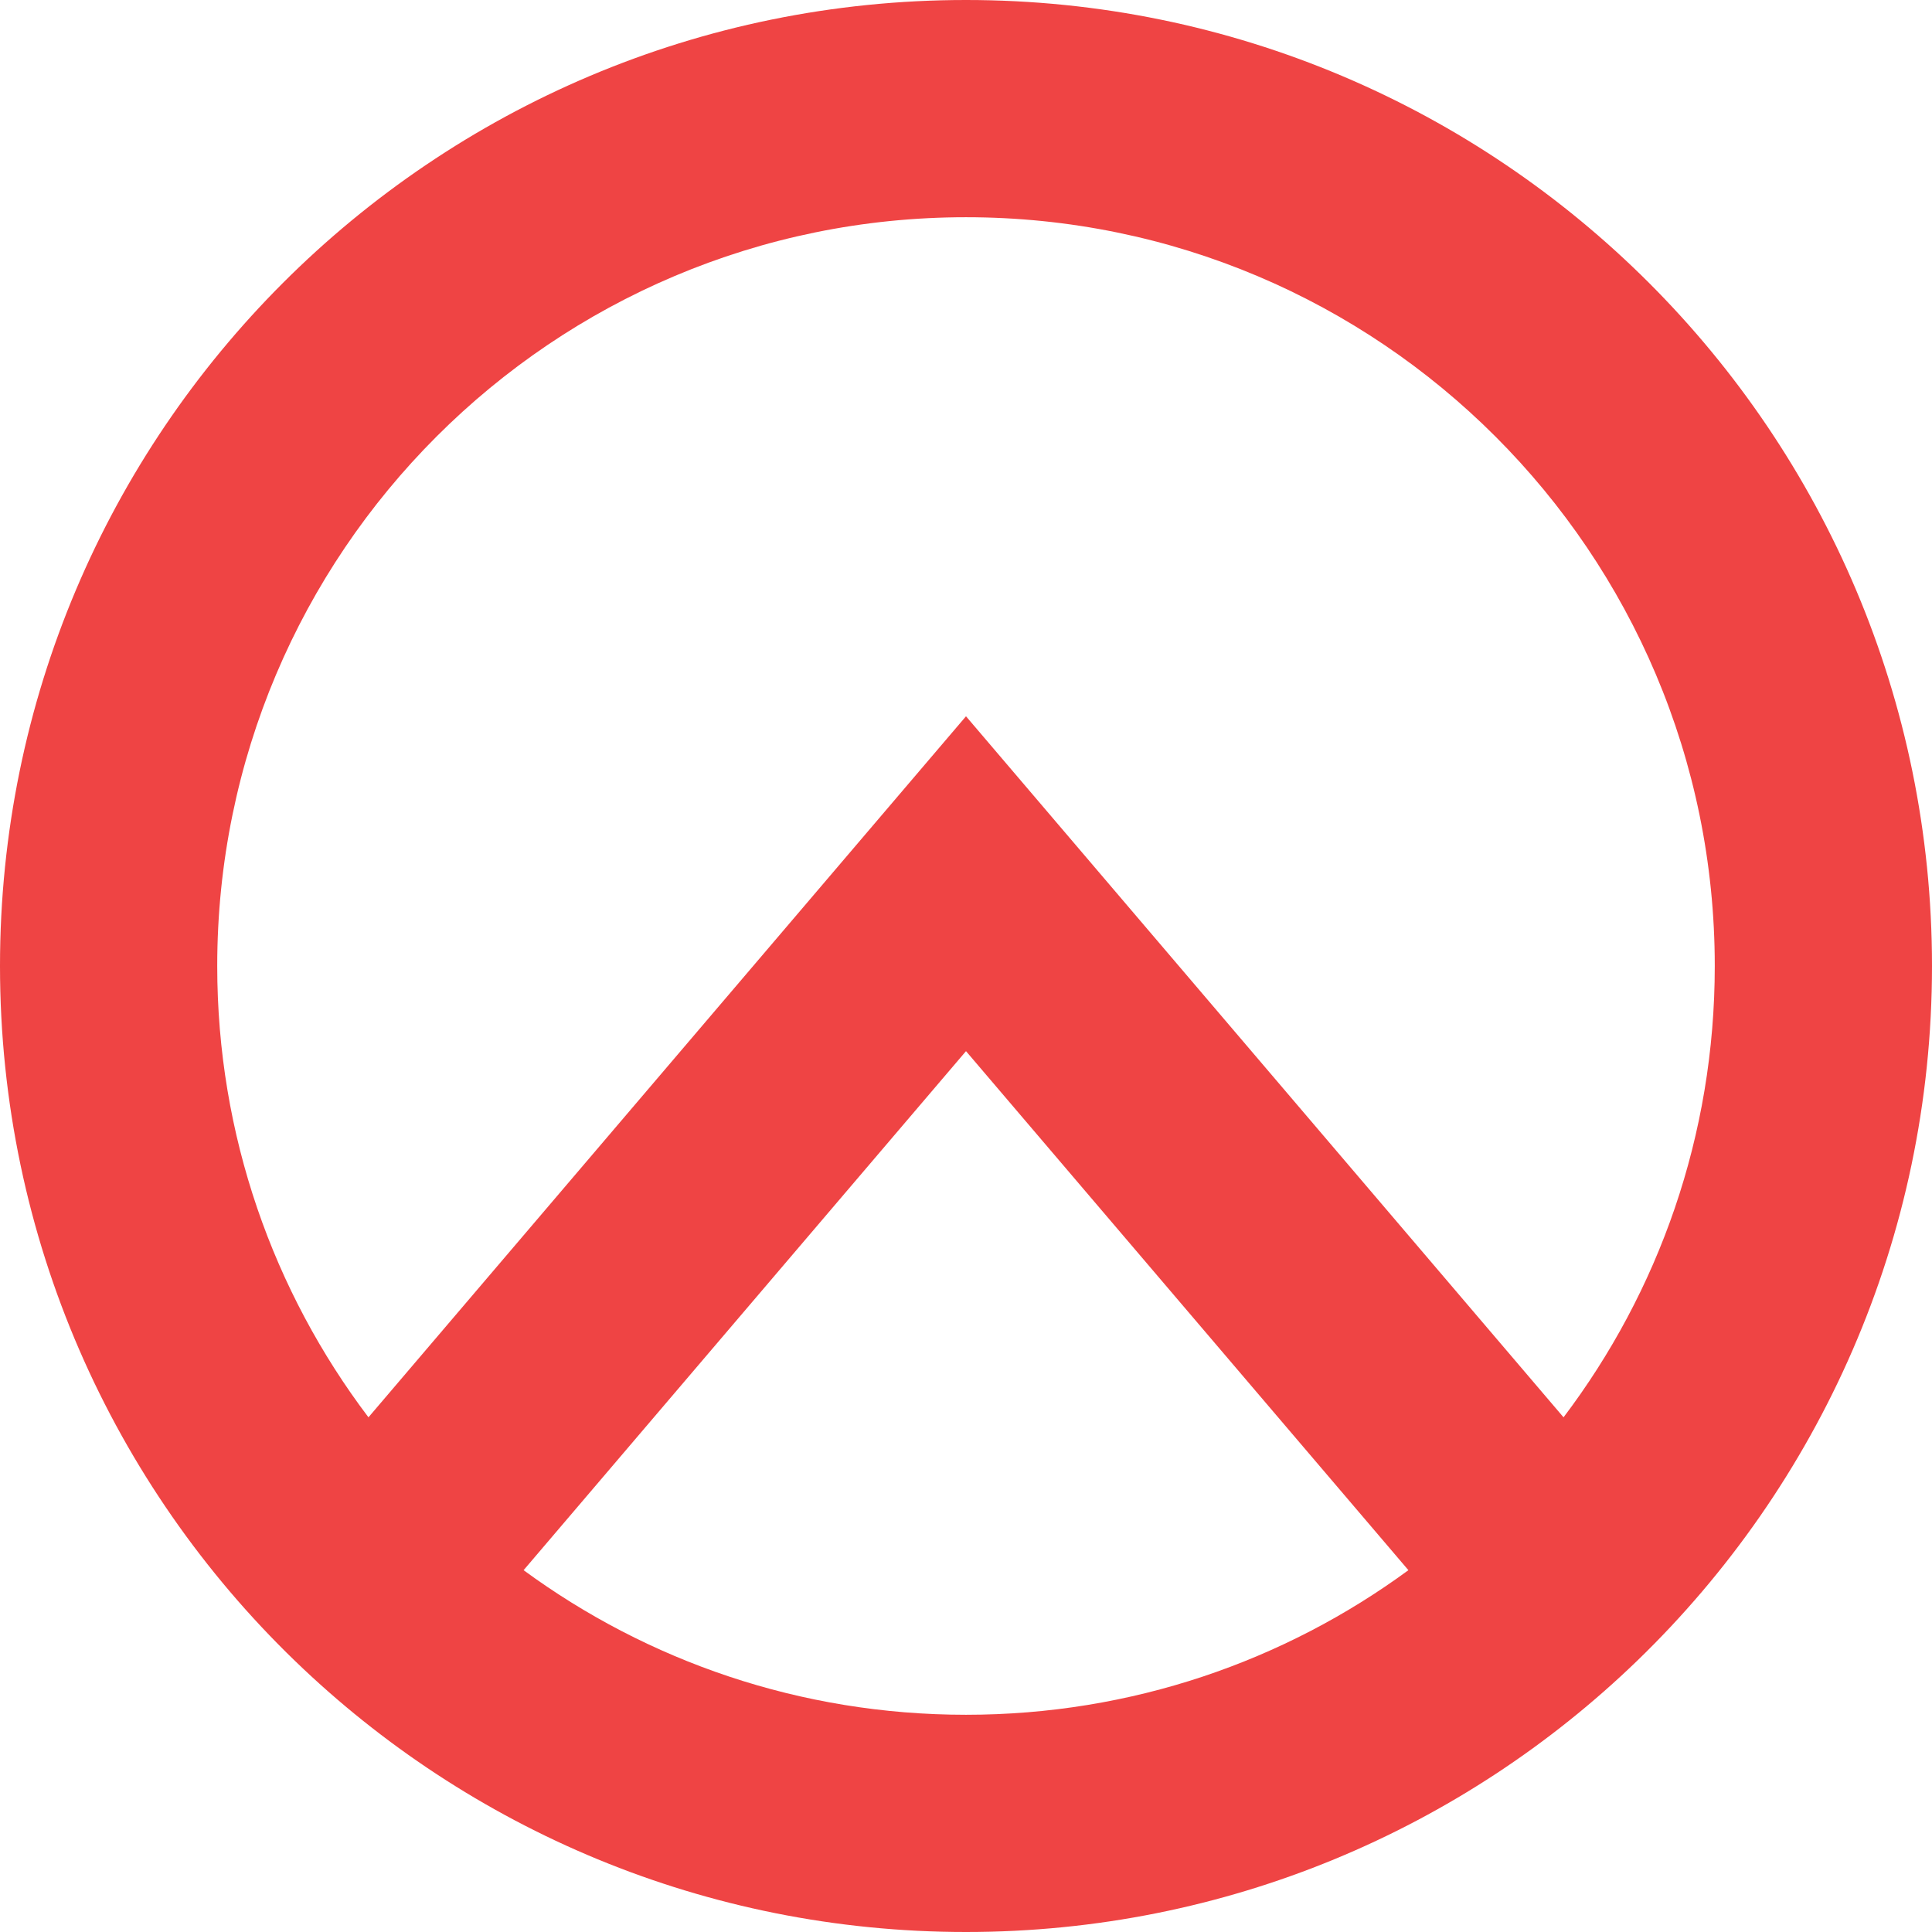
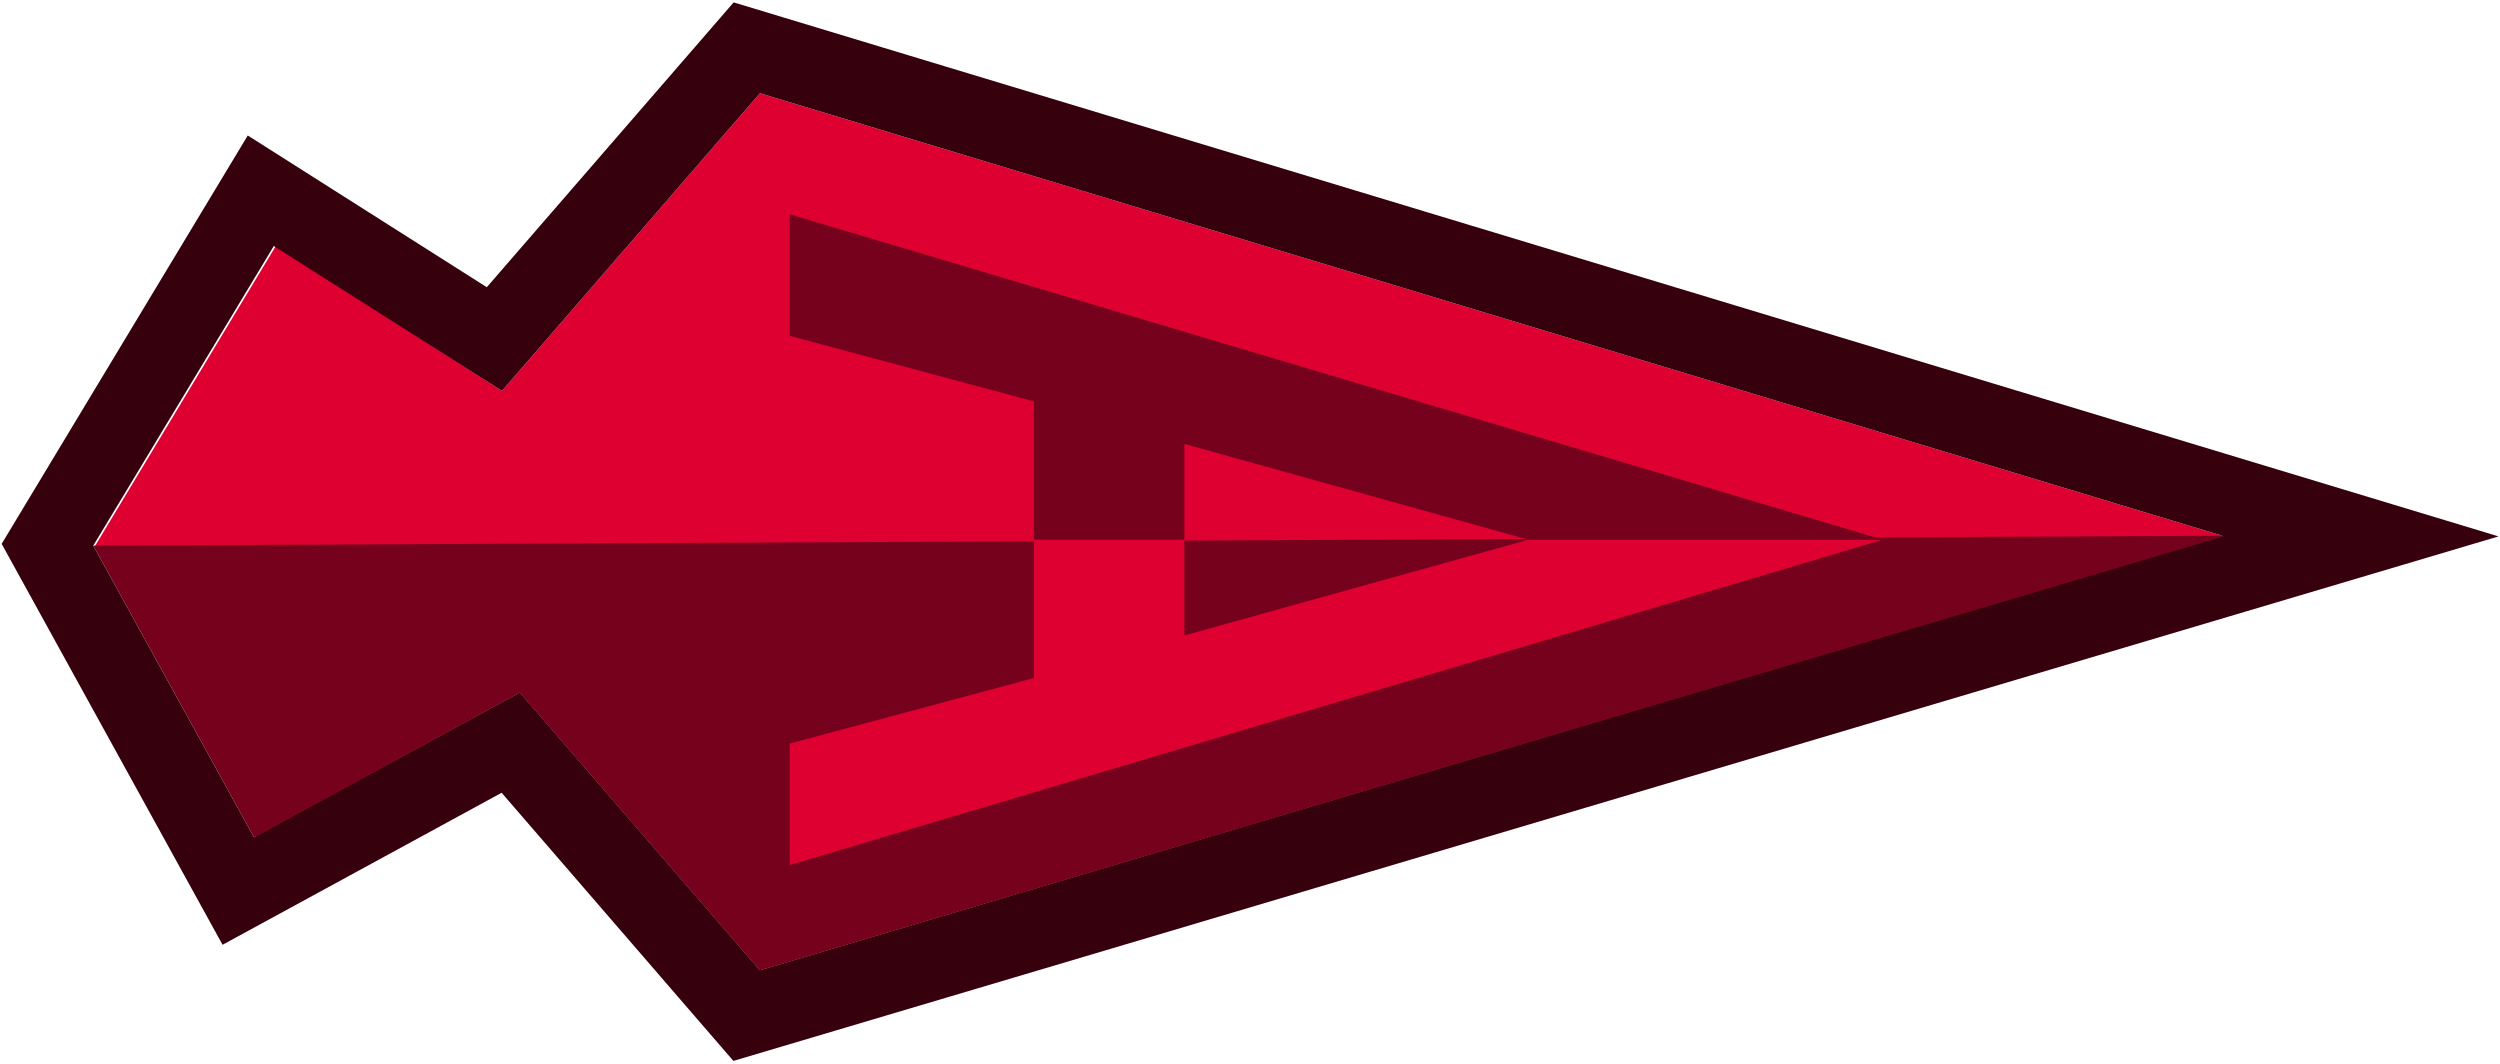
- <svg xmlns="http://www.w3.org/2000/svg" width="587" height="587" viewBox="0 0 587 587" fill="none">
-   <path fill-rule="evenodd" clip-rule="evenodd" d="M293.5 66C167.855 66 66 167.855 66 293.5C66 345.005 83.088 392.483 111.949 430.623L293.5 217.629L475.051 430.623C503.912 392.483 521 345.005 521 293.5C521 167.855 419.145 66 293.5 66ZM427.916 477.068L293.5 319.371L159.084 477.068C196.752 504.705 243.2 521 293.5 521C343.8 521 390.248 504.705 427.916 477.068ZM0 293.5C0 131.404 131.404 0 293.5 0C455.596 0 587 131.404 587 293.5C587 376.362 552.619 451.25 497.432 504.579C444.66 555.574 372.716 587 293.5 587C214.284 587 142.34 555.574 89.569 504.579C34.381 451.25 0 376.362 0 293.5Z" fill="#ef4444" />
+ <svg xmlns="http://www.w3.org/2000/svg" width="630" height="268" viewBox="0 0 630 268" fill="none">
+   <path d="M191.5 244.5L560 135L191.5 23.5L126.5 98.5L69.5 62L24 137.5L64.5 211L131 174.5L191.5 244.5Z" fill="#DD0031" />
+   <path d="M562.848 144.586L594.816 135.087L562.896 125.429L194.396 13.928L188.19 12.051L183.943 16.951L124.586 85.44L74.359 53.557L65.718 48.072L60.435 56.838L14.935 132.338L11.959 137.276L14.742 142.326L55.242 215.826L60.044 224.542L68.784 219.781L128.705 187.138L183.934 251.039L188.157 255.925L194.348 254.086L562.848 144.586Z" stroke="#36000D" stroke-width="20" />
+   <path d="M23.5 137.5L64 211L131 174.5L191.5 244.5L560.891 135L23.5 137.5Z" fill="#75011D" />
+   <path d="M260.533 136L260.533 170.86L199 187.374L199 218L474 136.141L473.527 136L384.145 136L384.651 136.141L298.463 160.134L298.463 136L260.533 136Z" fill="#DD0031" />
+   <path d="M260.533 136L260.533 101.14L199 84.626L199 54L474 135.859L473.527 136L384.145 136L384.651 135.859L298.463 111.866L298.463 136L260.533 136Z" fill="#75011D" />
</svg>
